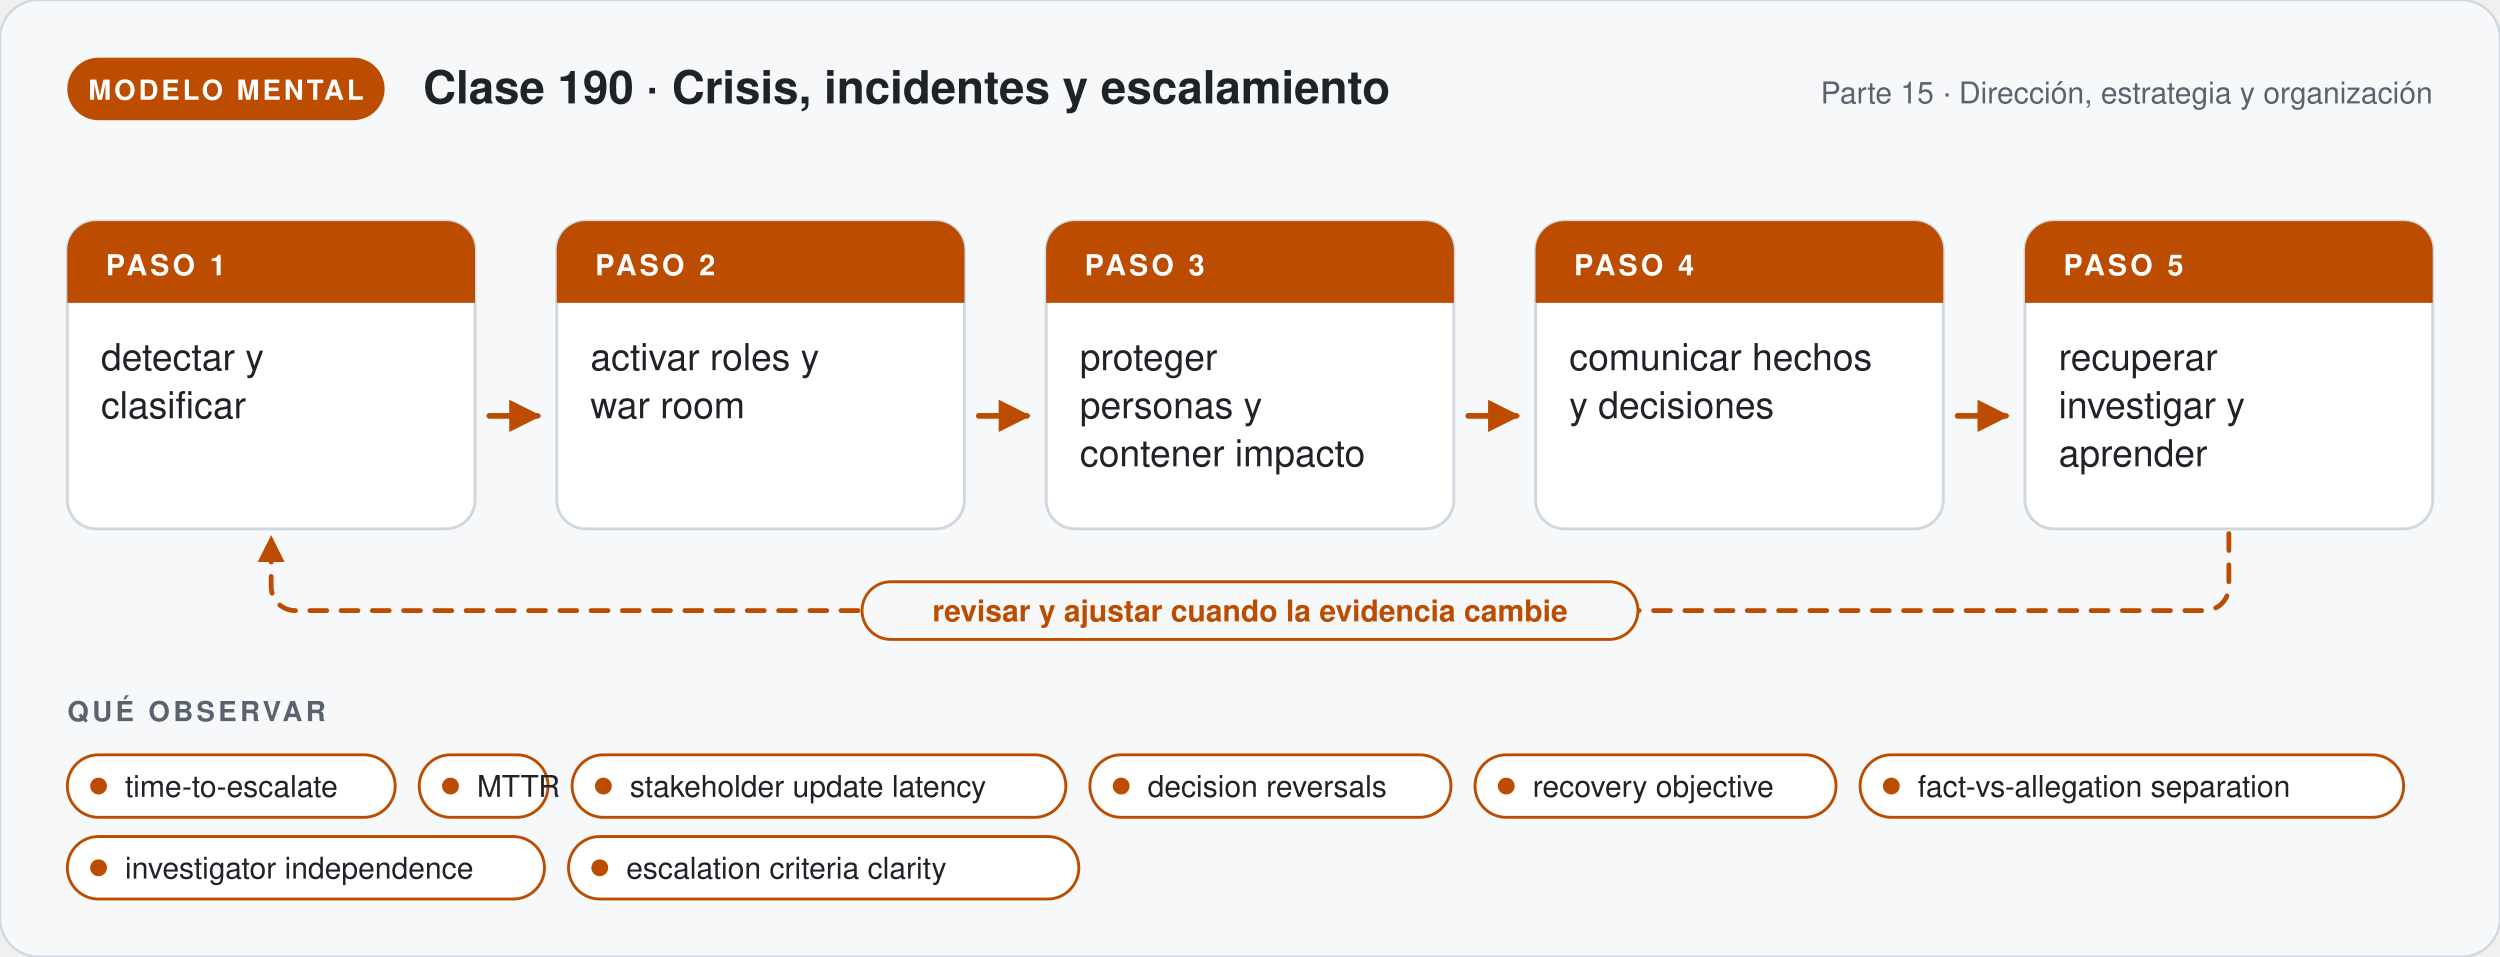
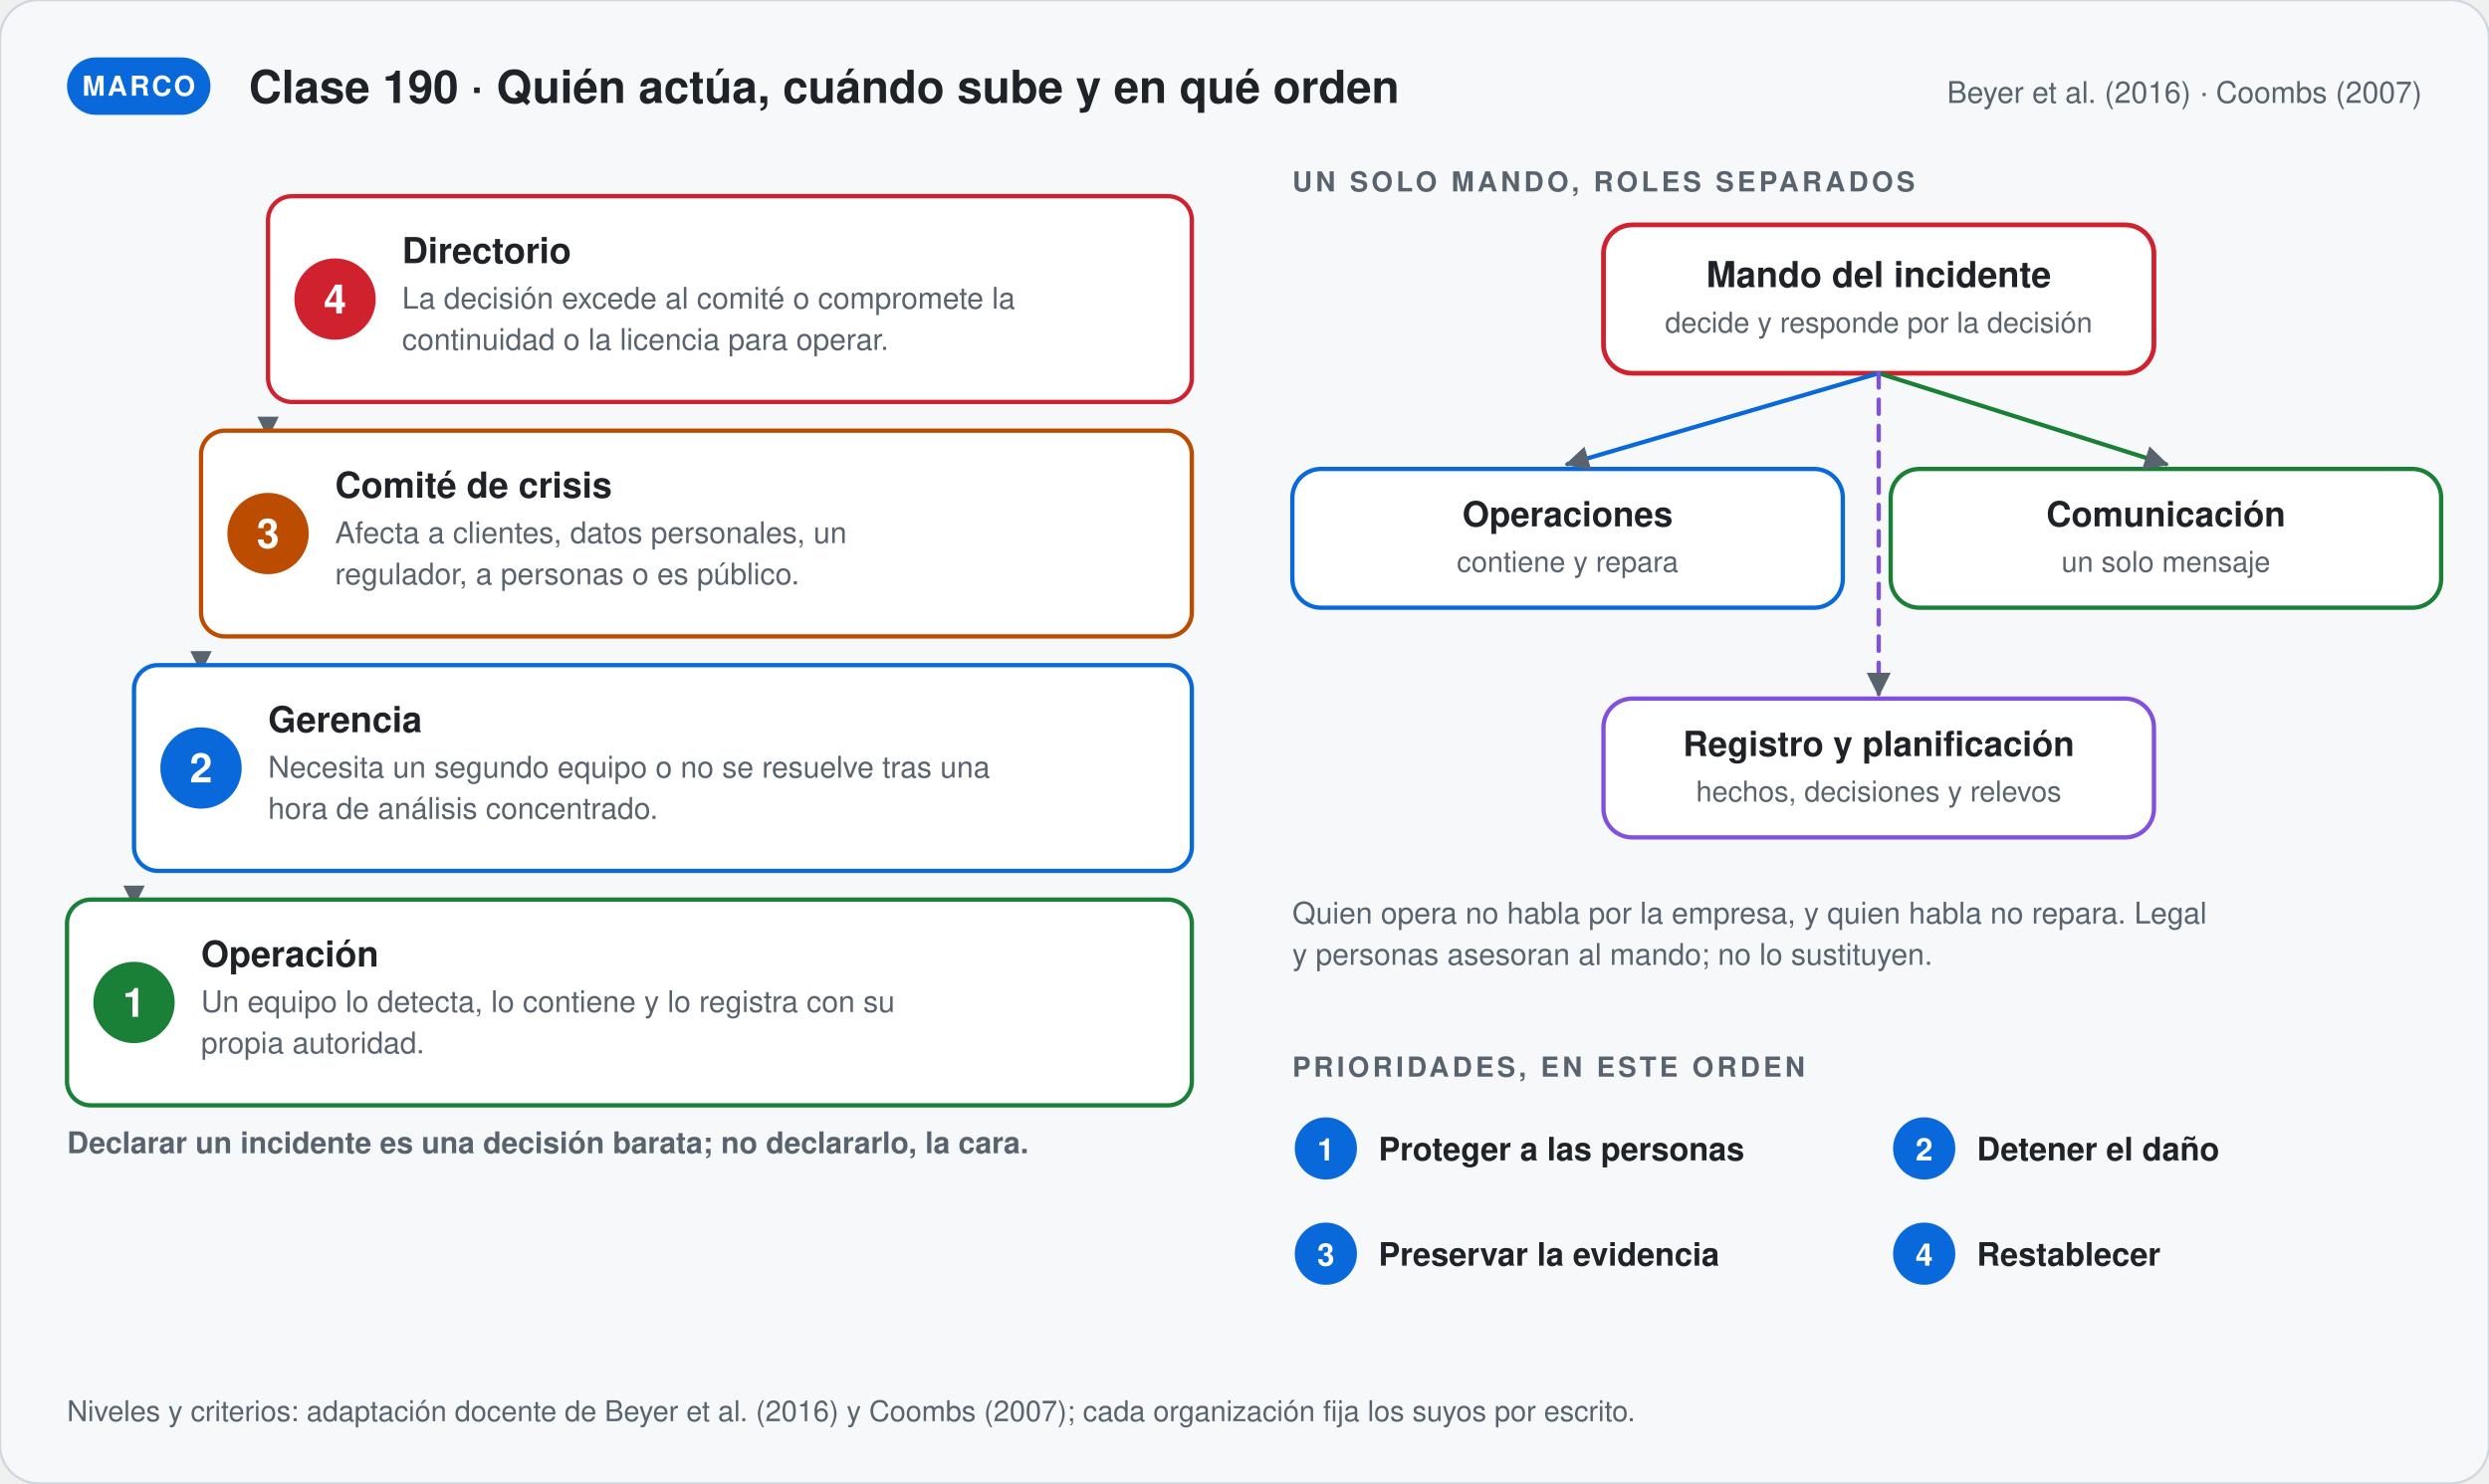
- <svg xmlns="http://www.w3.org/2000/svg" viewBox="0 0 1040 398" width="1040" role="img" aria-labelledby="t d" font-family="'Segoe UI', 'Helvetica Neue', Helvetica, Arial, sans-serif">
+ <svg xmlns="http://www.w3.org/2000/svg" viewBox="0 0 1040 620" width="1040" role="img" aria-labelledby="t-190 d-190" font-family="'Segoe UI', 'Helvetica Neue', Helvetica, Arial, sans-serif">
  <defs>
-     <marker id="punta" viewBox="0 0 10 10" refX="8" refY="5" markerWidth="7" markerHeight="7" orient="auto-start-reverse">
-       <path d="M1,1 L9,5 L1,9 Z" fill="#bc4c00" />
+     <marker id="p-190" viewBox="0 0 10 10" refX="8" refY="5" markerWidth="7" markerHeight="7" orient="auto">
+       <path d="M1,1 L9,5 L1,9 Z" fill="#59636e" />
    </marker>
  </defs>
-   <rect width="1040" height="398" rx="16" fill="#f6f8fa" stroke="#d0d7de" />
-   <rect x="28" y="24" width="132" height="26" rx="13" fill="#bc4c00" />
-   <text x="94" y="41.5" font-size="11.5" font-weight="700" fill="#ffffff" text-anchor="middle" letter-spacing="1.2">MODELO MENTAL</text>
-   <text x="176" y="43" font-size="19" font-weight="700" fill="#1f2328" text-anchor="start">Clase 190 · Crisis, incidentes y escalamiento</text>
-   <text x="1012" y="43" font-size="12.5" font-weight="400" fill="#59636e" text-anchor="end">Parte 15 · Dirección, estrategia y organización</text>
-   <rect x="28" y="92" width="169.6" height="128" rx="12" fill="#ffffff" stroke="#d0d7de" stroke-width="1.2" />
-   <path d="M28,126 V104 a12,12 0 0 1 12,-12 H185.6 a12,12 0 0 1 12,12 V126 Z" fill="#bc4c00" />
-   <text x="44" y="114.5" font-size="12" font-weight="700" fill="#ffffff" text-anchor="start" letter-spacing="1.4">PASO 1</text>
-   <text x="42" y="154" font-size="15.5" font-weight="400" fill="#1f2328" text-anchor="start">detectar y</text>
-   <text x="42" y="174" font-size="15.5" font-weight="400" fill="#1f2328" text-anchor="start">clasificar</text>
-   <path d="M203.6,173 H223.6" stroke="#bc4c00" stroke-width="2.4" stroke-linecap="round" marker-end="url(#punta)" />
-   <rect x="231.6" y="92" width="169.6" height="128" rx="12" fill="#ffffff" stroke="#d0d7de" stroke-width="1.2" />
-   <path d="M231.6,126 V104 a12,12 0 0 1 12,-12 H389.2 a12,12 0 0 1 12,12 V126 Z" fill="#bc4c00" />
-   <text x="247.6" y="114.5" font-size="12" font-weight="700" fill="#ffffff" text-anchor="start" letter-spacing="1.4">PASO 2</text>
-   <text x="245.6" y="154" font-size="15.5" font-weight="400" fill="#1f2328" text-anchor="start">activar roles y</text>
-   <text x="245.6" y="174" font-size="15.5" font-weight="400" fill="#1f2328" text-anchor="start">war room</text>
-   <path d="M407.2,173 H427.2" stroke="#bc4c00" stroke-width="2.4" stroke-linecap="round" marker-end="url(#punta)" />
-   <rect x="435.2" y="92" width="169.6" height="128" rx="12" fill="#ffffff" stroke="#d0d7de" stroke-width="1.2" />
-   <path d="M435.2,126 V104 a12,12 0 0 1 12,-12 H592.8 a12,12 0 0 1 12,12 V126 Z" fill="#bc4c00" />
-   <text x="451.2" y="114.5" font-size="12" font-weight="700" fill="#ffffff" text-anchor="start" letter-spacing="1.4">PASO 3</text>
-   <text x="449.2" y="154" font-size="15.5" font-weight="400" fill="#1f2328" text-anchor="start">proteger</text>
-   <text x="449.2" y="174" font-size="15.5" font-weight="400" fill="#1f2328" text-anchor="start">personas y</text>
-   <text x="449.2" y="194" font-size="15.5" font-weight="400" fill="#1f2328" text-anchor="start">contener impacto</text>
-   <path d="M610.8,173 H630.8" stroke="#bc4c00" stroke-width="2.4" stroke-linecap="round" marker-end="url(#punta)" />
-   <rect x="638.8" y="92" width="169.6" height="128" rx="12" fill="#ffffff" stroke="#d0d7de" stroke-width="1.2" />
-   <path d="M638.8,126 V104 a12,12 0 0 1 12,-12 H796.4 a12,12 0 0 1 12,12 V126 Z" fill="#bc4c00" />
-   <text x="654.8" y="114.5" font-size="12" font-weight="700" fill="#ffffff" text-anchor="start" letter-spacing="1.4">PASO 4</text>
-   <text x="652.8" y="154" font-size="15.5" font-weight="400" fill="#1f2328" text-anchor="start">comunicar hechos</text>
-   <text x="652.8" y="174" font-size="15.5" font-weight="400" fill="#1f2328" text-anchor="start">y decisiones</text>
-   <path d="M814.4,173 H834.4" stroke="#bc4c00" stroke-width="2.4" stroke-linecap="round" marker-end="url(#punta)" />
-   <rect x="842.4" y="92" width="169.6" height="128" rx="12" fill="#ffffff" stroke="#d0d7de" stroke-width="1.2" />
-   <path d="M842.4,126 V104 a12,12 0 0 1 12,-12 H1000 a12,12 0 0 1 12,12 V126 Z" fill="#bc4c00" />
-   <text x="858.4" y="114.5" font-size="12" font-weight="700" fill="#ffffff" text-anchor="start" letter-spacing="1.4">PASO 5</text>
-   <text x="856.4" y="154" font-size="15.5" font-weight="400" fill="#1f2328" text-anchor="start">recuperar</text>
-   <text x="856.4" y="174" font-size="15.5" font-weight="400" fill="#1f2328" text-anchor="start">investigar y</text>
-   <text x="856.4" y="194" font-size="15.5" font-weight="400" fill="#1f2328" text-anchor="start">aprender</text>
-   <path d="M927.2,222 V244 a10,10 0 0 1 -10,10 H122.8 a10,10 0 0 1 -10,-10 V224" fill="none" stroke="#bc4c00" stroke-width="2" stroke-dasharray="7 6" stroke-linecap="round" marker-end="url(#punta)" />
-   <rect x="358.6" y="242" width="322.8" height="24" rx="12" fill="#f6f8fa" stroke="#bc4c00" stroke-width="1.2" />
-   <text x="520" y="258.5" font-size="12.5" font-weight="600" fill="#bc4c00" text-anchor="middle">revisar y ajustar cuando la evidencia cambie</text>
-   <text x="28" y="300" font-size="11.5" font-weight="700" fill="#59636e" text-anchor="start" letter-spacing="1.4">QUÉ OBSERVAR</text>
-   <rect x="28" y="314" width="136.4" height="26" rx="13" fill="#ffffff" stroke="#bc4c00" stroke-width="1.2" />
-   <circle cx="41" cy="327" r="3.5" fill="#bc4c00" />
-   <text x="52" y="331.5" font-size="12.5" font-weight="400" fill="#1f2328" text-anchor="start">time-to-escalate</text>
-   <rect x="174.4" y="314" width="53.6" height="26" rx="13" fill="#ffffff" stroke="#bc4c00" stroke-width="1.2" />
-   <circle cx="187.4" cy="327" r="3.5" fill="#bc4c00" />
-   <text x="198.4" y="331.5" font-size="12.5" font-weight="400" fill="#1f2328" text-anchor="start">MTTR</text>
-   <rect x="238" y="314" width="205.4" height="26" rx="13" fill="#ffffff" stroke="#bc4c00" stroke-width="1.2" />
-   <circle cx="251" cy="327" r="3.5" fill="#bc4c00" />
-   <text x="262" y="331.5" font-size="12.5" font-weight="400" fill="#1f2328" text-anchor="start">stakeholder update latency</text>
-   <rect x="453.4" y="314" width="150.2" height="26" rx="13" fill="#ffffff" stroke="#bc4c00" stroke-width="1.2" />
-   <circle cx="466.4" cy="327" r="3.5" fill="#bc4c00" />
-   <text x="477.4" y="331.5" font-size="12.5" font-weight="400" fill="#1f2328" text-anchor="start">decision reversals</text>
-   <rect x="613.6" y="314" width="150.2" height="26" rx="13" fill="#ffffff" stroke="#bc4c00" stroke-width="1.2" />
-   <circle cx="626.6" cy="327" r="3.5" fill="#bc4c00" />
-   <text x="637.6" y="331.5" font-size="12.5" font-weight="400" fill="#1f2328" text-anchor="start">recovery objective</text>
-   <rect x="773.8" y="314" width="226.1" height="26" rx="13" fill="#ffffff" stroke="#bc4c00" stroke-width="1.2" />
-   <circle cx="786.8" cy="327" r="3.5" fill="#bc4c00" />
-   <text x="797.8" y="331.5" font-size="12.5" font-weight="400" fill="#1f2328" text-anchor="start">fact-vs-allegation separation</text>
-   <rect x="28" y="348" width="198.5" height="26" rx="13" fill="#ffffff" stroke="#bc4c00" stroke-width="1.2" />
-   <circle cx="41" cy="361" r="3.5" fill="#bc4c00" />
-   <text x="52" y="365.5" font-size="12.5" font-weight="400" fill="#1f2328" text-anchor="start">investigator independence</text>
-   <rect x="236.5" y="348" width="212.3" height="26" rx="13" fill="#ffffff" stroke="#bc4c00" stroke-width="1.2" />
-   <circle cx="249.5" cy="361" r="3.5" fill="#bc4c00" />
-   <text x="260.5" y="365.5" font-size="12.5" font-weight="400" fill="#1f2328" text-anchor="start">escalation criteria clarity</text>
+   <rect width="1040" height="620" rx="16" fill="#f6f8fa" stroke="#d0d7de" />
+   <rect x="28" y="24" width="59.95" height="24" rx="12" fill="#0969da" />
+   <text x="57.975" y="40" font-size="11.5" font-weight="700" fill="#ffffff" text-anchor="middle" letter-spacing="1">MARCO</text>
+   <text x="103.95" y="43" font-size="19" font-weight="700" fill="#1f2328" text-anchor="start">Clase 190 · Quién actúa, cuándo sube y en qué orden</text>
+   <text x="1012" y="43" font-size="12.5" font-weight="400" fill="#59636e" text-anchor="end">Beyer et al. (2016) · Coombs (2007)</text>
+   <rect x="112" y="82" width="386" height="86" rx="10" fill="#ffffff" stroke="#cf222e" stroke-width="1.8" />
+   <circle cx="140" cy="125" r="17" fill="#cf222e" />
+   <text x="140" y="131" font-size="17" font-weight="700" fill="#ffffff" text-anchor="middle">4</text>
+   <text x="168" y="110" font-size="15" font-weight="700" fill="#1f2328" text-anchor="start">Directorio</text>
+   <text x="168" y="129" font-size="12.5" font-weight="400" fill="#59636e" text-anchor="start">La decisión excede al comité o compromete la</text>
+   <text x="168" y="146.25" font-size="12.5" font-weight="400" fill="#59636e" text-anchor="start">continuidad o la licencia para operar.</text>
+   <path d="M112,176 L112,182" stroke="#59636e" stroke-width="1.6" fill="none" stroke-linecap="round" marker-end="url(#p-190)" />
+   <rect x="84" y="180" width="414" height="86" rx="10" fill="#ffffff" stroke="#bc4c00" stroke-width="1.8" />
+   <circle cx="112" cy="223" r="17" fill="#bc4c00" />
+   <text x="112" y="229" font-size="17" font-weight="700" fill="#ffffff" text-anchor="middle">3</text>
+   <text x="140" y="208" font-size="15" font-weight="700" fill="#1f2328" text-anchor="start">Comité de crisis</text>
+   <text x="140" y="227" font-size="12.5" font-weight="400" fill="#59636e" text-anchor="start">Afecta a clientes, datos personales, un</text>
+   <text x="140" y="244.25" font-size="12.5" font-weight="400" fill="#59636e" text-anchor="start">regulador, a personas o es público.</text>
+   <path d="M84,274 L84,280" stroke="#59636e" stroke-width="1.6" fill="none" stroke-linecap="round" marker-end="url(#p-190)" />
+   <rect x="56" y="278" width="442" height="86" rx="10" fill="#ffffff" stroke="#0969da" stroke-width="1.8" />
+   <circle cx="84" cy="321" r="17" fill="#0969da" />
+   <text x="84" y="327" font-size="17" font-weight="700" fill="#ffffff" text-anchor="middle">2</text>
+   <text x="112" y="306" font-size="15" font-weight="700" fill="#1f2328" text-anchor="start">Gerencia</text>
+   <text x="112" y="325" font-size="12.5" font-weight="400" fill="#59636e" text-anchor="start">Necesita un segundo equipo o no se resuelve tras una</text>
+   <text x="112" y="342.25" font-size="12.5" font-weight="400" fill="#59636e" text-anchor="start">hora de análisis concentrado.</text>
+   <path d="M56,372 L56,378" stroke="#59636e" stroke-width="1.6" fill="none" stroke-linecap="round" marker-end="url(#p-190)" />
+   <rect x="28" y="376" width="470" height="86" rx="10" fill="#ffffff" stroke="#1a7f37" stroke-width="1.8" />
+   <circle cx="56" cy="419" r="17" fill="#1a7f37" />
+   <text x="56" y="425" font-size="17" font-weight="700" fill="#ffffff" text-anchor="middle">1</text>
+   <text x="84" y="404" font-size="15" font-weight="700" fill="#1f2328" text-anchor="start">Operación</text>
+   <text x="84" y="423" font-size="12.5" font-weight="400" fill="#59636e" text-anchor="start">Un equipo lo detecta, lo contiene y lo registra con su</text>
+   <text x="84" y="440.25" font-size="12.5" font-weight="400" fill="#59636e" text-anchor="start">propia autoridad.</text>
+   <text x="28" y="482" font-size="12.5" font-weight="600" fill="#59636e" text-anchor="start">Declarar un incidente es una decisión barata; no declararlo, la cara.</text>
+   <text x="540" y="80" font-size="11.5" font-weight="700" fill="#59636e" text-anchor="start" letter-spacing="1.4">UN SOLO MANDO, ROLES SEPARADOS</text>
+   <rect x="670" y="94" width="230" height="62" rx="12" fill="#ffffff" stroke="#cf222e" stroke-width="2" />
+   <text x="785" y="120" font-size="15" font-weight="700" fill="#1f2328" text-anchor="middle">Mando del incidente</text>
+   <text x="785" y="139" font-size="12" font-weight="400" fill="#59636e" text-anchor="middle">decide y responde por la decisión</text>
+   <rect x="540" y="196" width="230" height="58" rx="12" fill="#ffffff" stroke="#0969da" stroke-width="1.8" />
+   <text x="655" y="220" font-size="14.5" font-weight="700" fill="#1f2328" text-anchor="middle">Operaciones</text>
+   <text x="655" y="239" font-size="12" font-weight="400" fill="#59636e" text-anchor="middle">contiene y repara</text>
+   <path d="M785,156 L655,194" stroke="#0969da" stroke-width="1.8" fill="none" stroke-linecap="round" marker-end="url(#p-190)" />
+   <rect x="790" y="196" width="230" height="58" rx="12" fill="#ffffff" stroke="#1a7f37" stroke-width="1.8" />
+   <text x="905" y="220" font-size="14.5" font-weight="700" fill="#1f2328" text-anchor="middle">Comunicación</text>
+   <text x="905" y="239" font-size="12" font-weight="400" fill="#59636e" text-anchor="middle">un solo mensaje</text>
+   <path d="M785,156 L905,194" stroke="#1a7f37" stroke-width="1.8" fill="none" stroke-linecap="round" marker-end="url(#p-190)" />
+   <rect x="670" y="292" width="230" height="58" rx="12" fill="#ffffff" stroke="#8250df" stroke-width="1.8" />
+   <text x="785" y="316" font-size="14.5" font-weight="700" fill="#1f2328" text-anchor="middle">Registro y planificación</text>
+   <text x="785" y="335" font-size="12" font-weight="400" fill="#59636e" text-anchor="middle">hechos, decisiones y relevos</text>
+   <path d="M785,156 L785,290" stroke="#8250df" stroke-width="1.8" fill="none" stroke-linecap="round" stroke-dasharray="6 5" marker-end="url(#p-190)" />
+   <text x="540" y="386" font-size="12.5" font-weight="400" fill="#59636e" text-anchor="start">Quien opera no habla por la empresa, y quien habla no repara. Legal</text>
+   <text x="540" y="403.25" font-size="12.5" font-weight="400" fill="#59636e" text-anchor="start">y personas asesoran al mando; no lo sustituyen.</text>
+   <text x="540" y="450" font-size="11.5" font-weight="700" fill="#59636e" text-anchor="start" letter-spacing="1.4">PRIORIDADES, EN ESTE ORDEN</text>
+   <circle cx="554" cy="480" r="13" fill="#0969da" />
+   <text x="554" y="485" font-size="13" font-weight="700" fill="#ffffff" text-anchor="middle">1</text>
+   <text x="576" y="485" font-size="13.5" font-weight="600" fill="#1f2328" text-anchor="start">Proteger a las personas</text>
+   <circle cx="804" cy="480" r="13" fill="#0969da" />
+   <text x="804" y="485" font-size="13" font-weight="700" fill="#ffffff" text-anchor="middle">2</text>
+   <text x="826" y="485" font-size="13.5" font-weight="600" fill="#1f2328" text-anchor="start">Detener el daño</text>
+   <circle cx="554" cy="524" r="13" fill="#0969da" />
+   <text x="554" y="529" font-size="13" font-weight="700" fill="#ffffff" text-anchor="middle">3</text>
+   <text x="576" y="529" font-size="13.5" font-weight="600" fill="#1f2328" text-anchor="start">Preservar la evidencia</text>
+   <circle cx="804" cy="524" r="13" fill="#0969da" />
+   <text x="804" y="529" font-size="13" font-weight="700" fill="#ffffff" text-anchor="middle">4</text>
+   <text x="826" y="529" font-size="13.5" font-weight="600" fill="#1f2328" text-anchor="start">Restablecer</text>
+   <text x="28" y="594" font-size="12" font-weight="400" fill="#59636e" text-anchor="start">Niveles y criterios: adaptación docente de Beyer et al. (2016) y Coombs (2007); cada organización fija los suyos por escrito.</text>
</svg>
